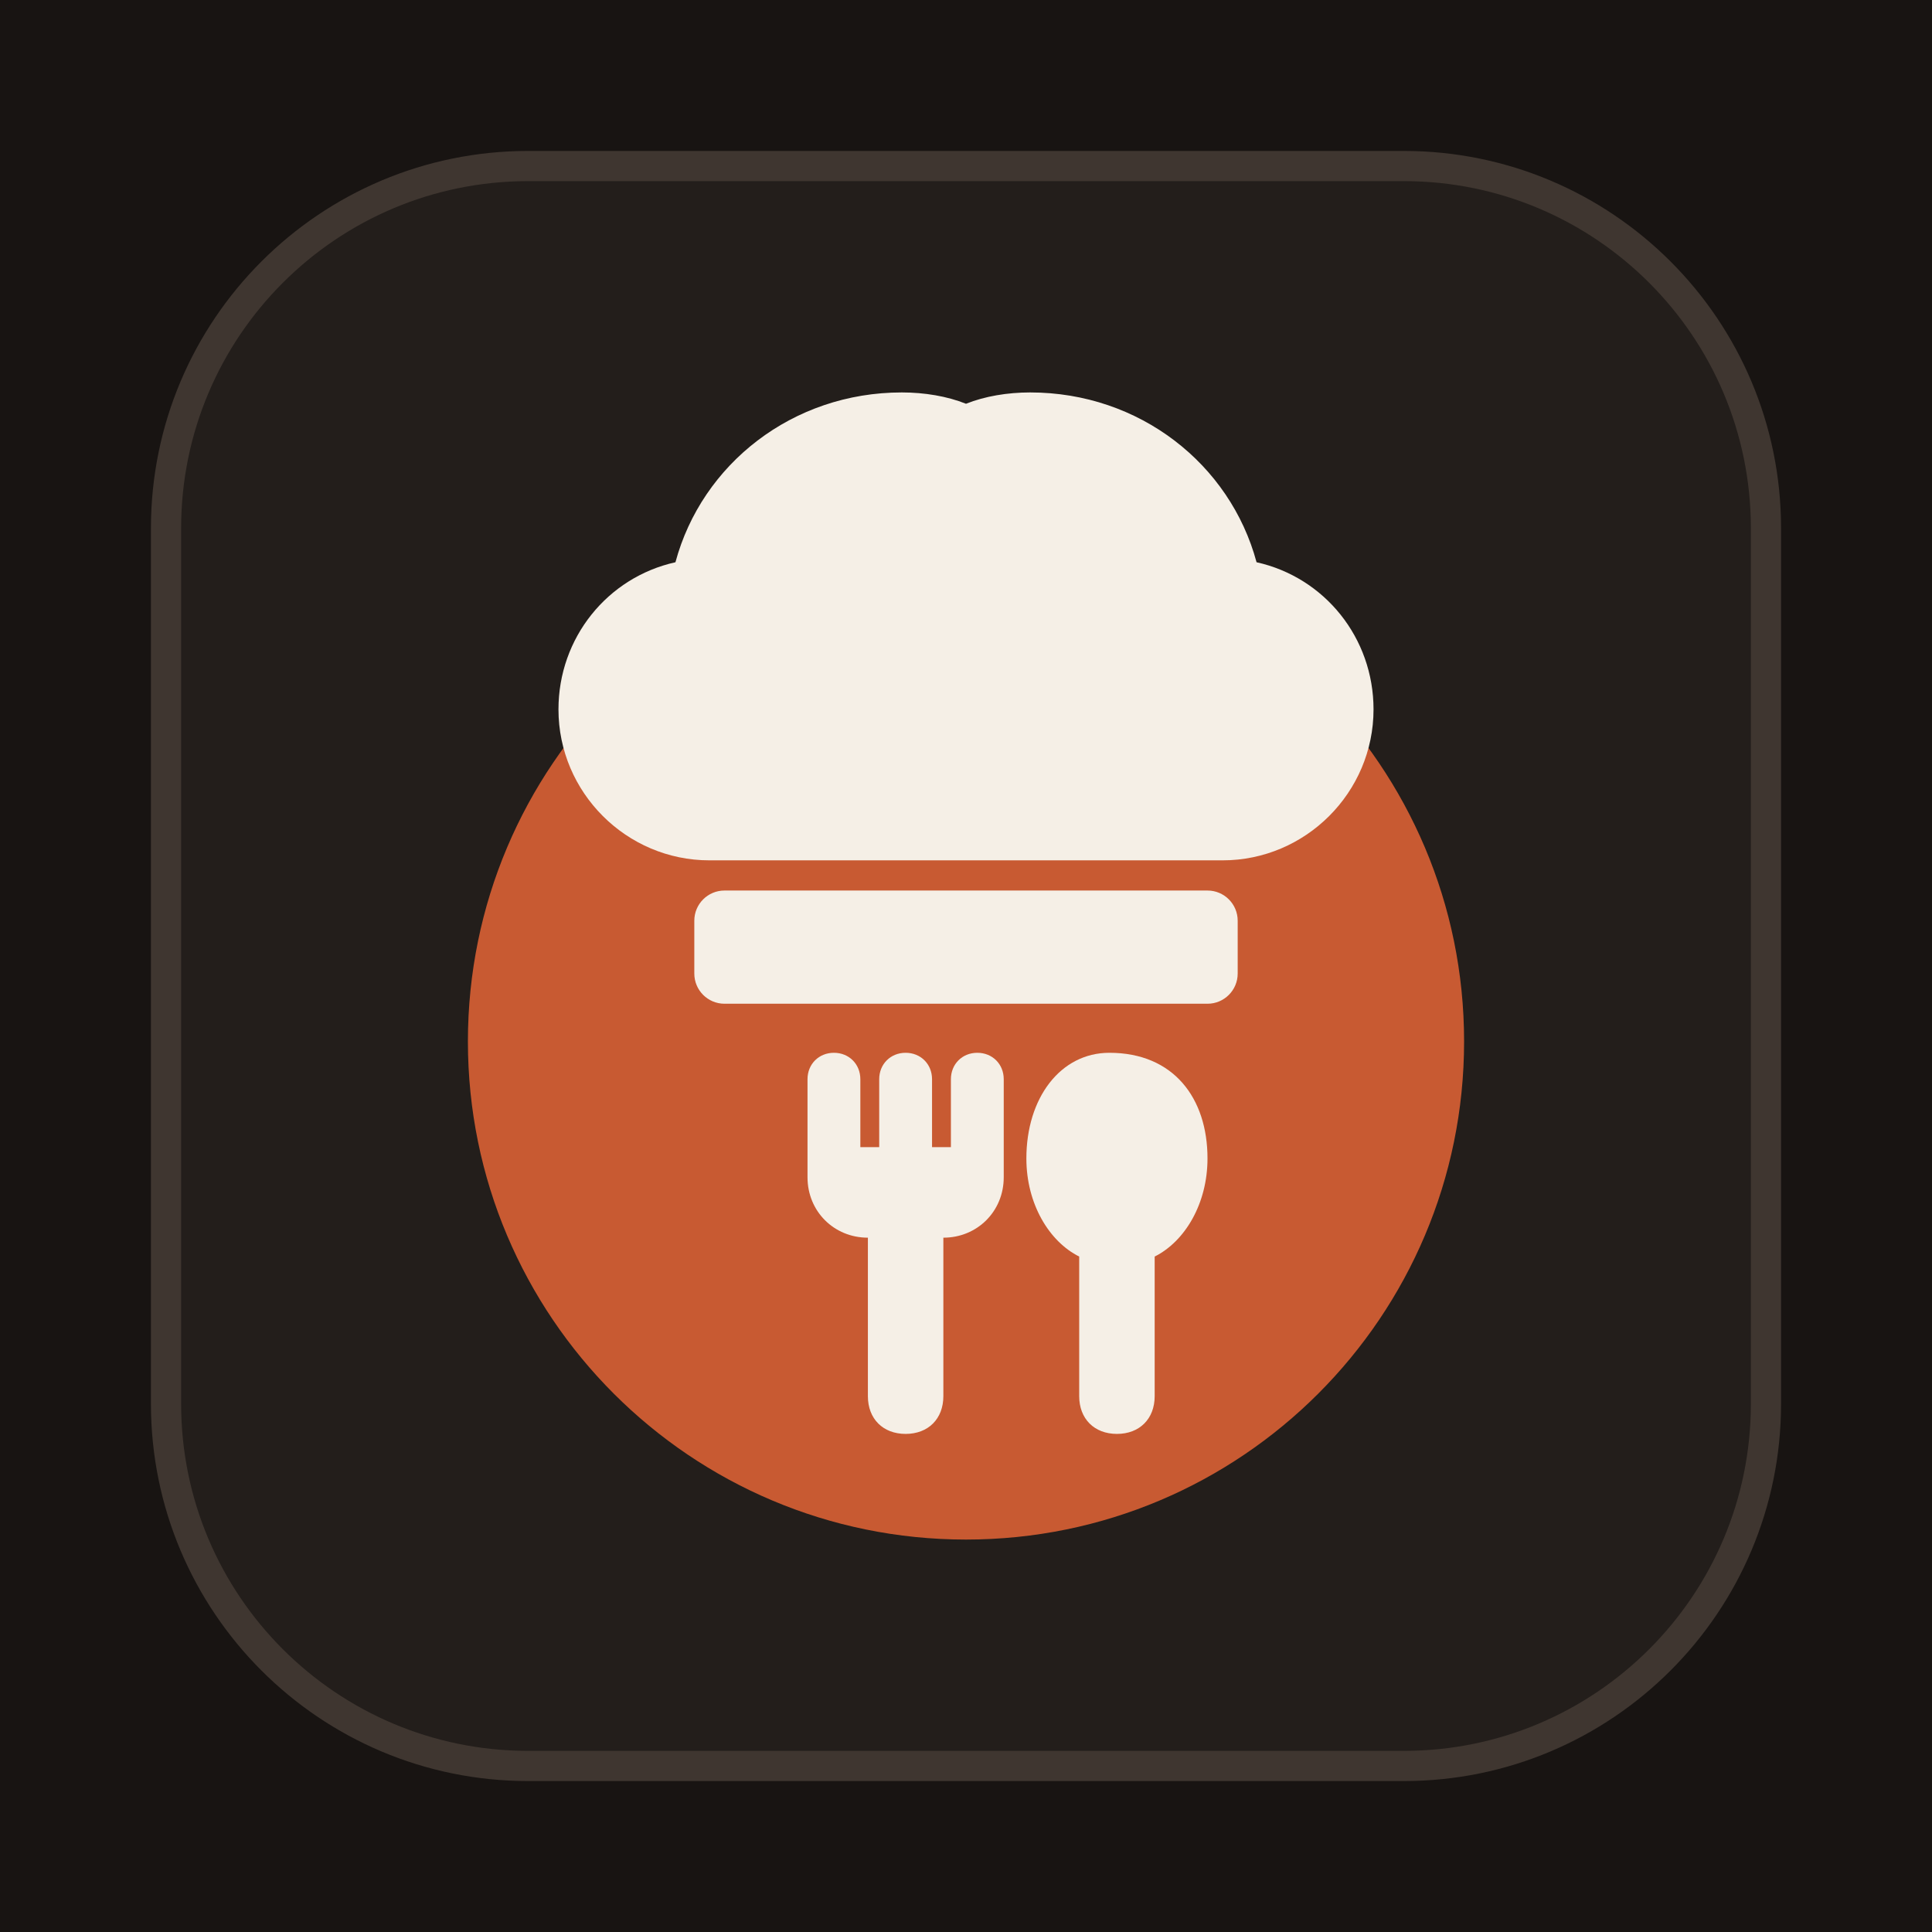
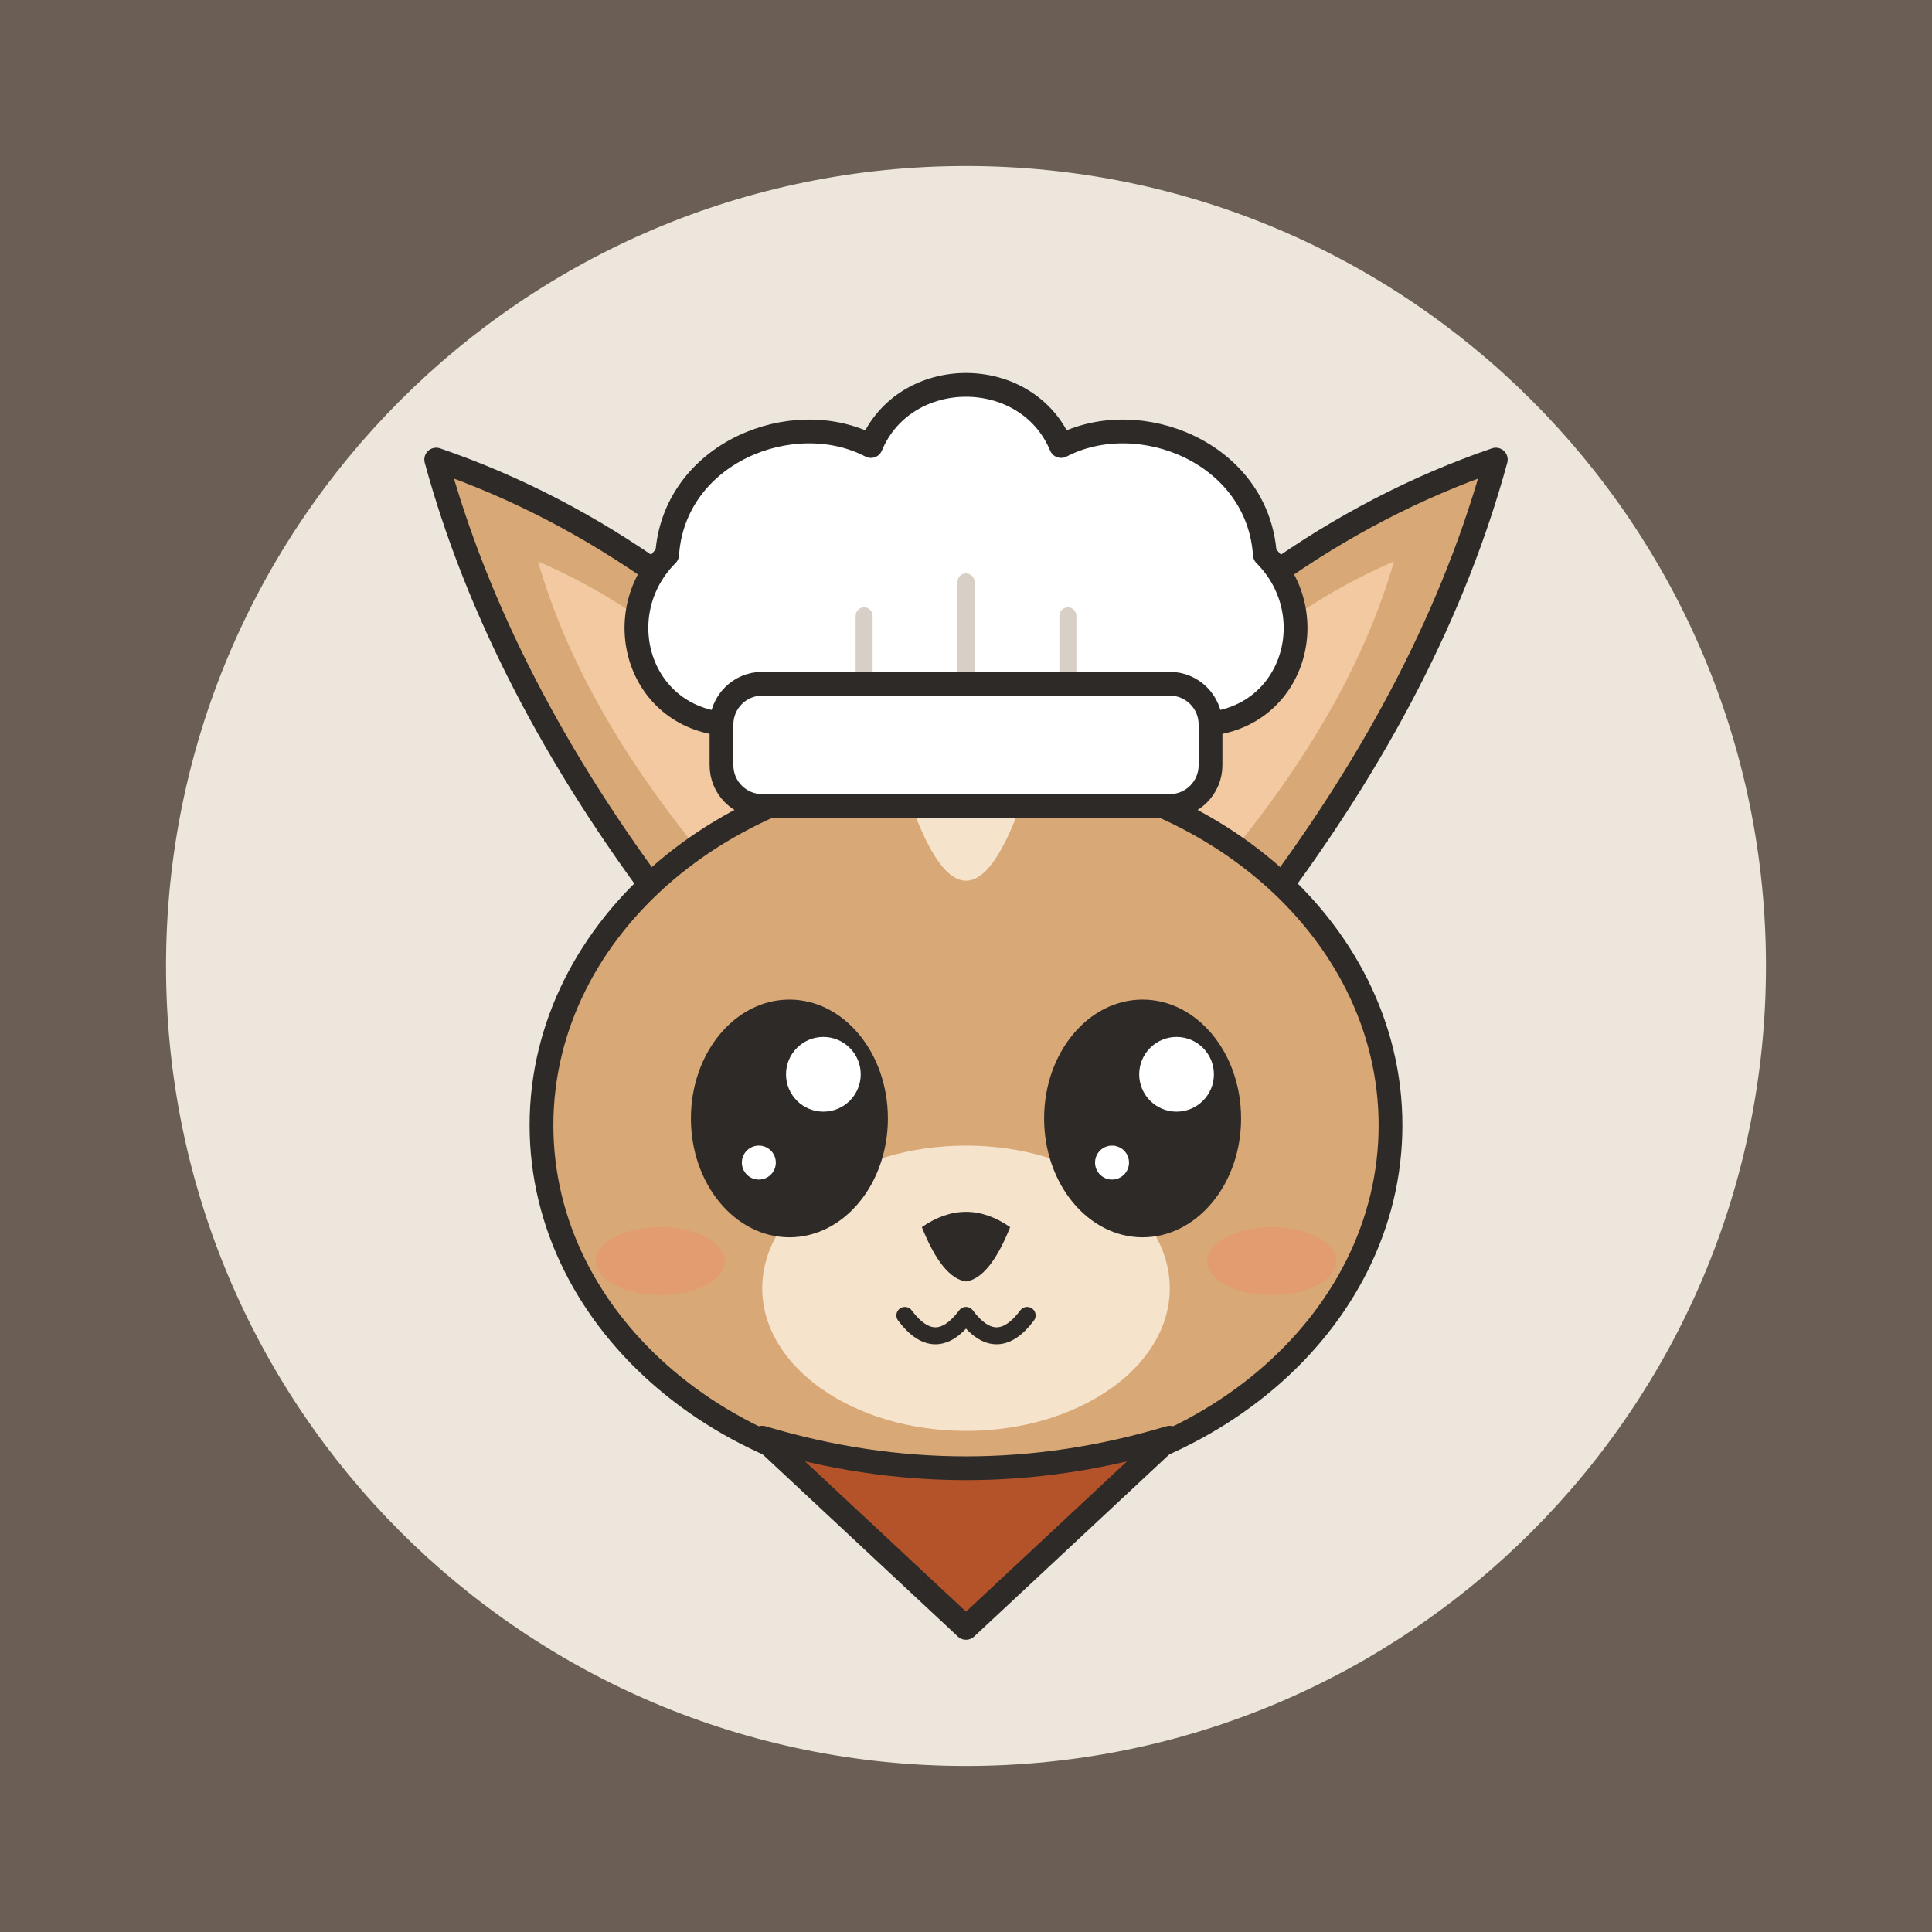
<svg xmlns="http://www.w3.org/2000/svg" viewBox="0 0 512 512">
-   <rect width="512" height="512" fill="#181412" />
-   <rect x="44" y="44" width="424" height="424" rx="96" fill="#231E1B" stroke="#3F3630" stroke-width="8" />
-   <circle cx="256" cy="276" r="132" fill="#C85A32" />
-   <path d="M188 228c-22 0-40-18-40-40 0-19 13-35 31-39 7-26 31-45 60-45 6 0 12 1 17 3 5-2 11-3 17-3 29 0 53 19 60 45 18 4 31 20 31 39 0 22-18 40-40 40H188z" fill="#F5EFE6" />
-   <rect x="184" y="236" width="144" height="30" rx="8" fill="#F5EFE6" />
-   <path d="M214 286v26c0 9 7 16 16 16v42c0 6 4 10 10 10s10-4 10-10v-42c9 0 16-7 16-16v-26c0-4-3-7-7-7s-7 3-7 7v18h-5v-18c0-4-3-7-7-7s-7 3-7 7v18h-5v-18c0-4-3-7-7-7s-7 3-7 7z" fill="#F5EFE6" />
-   <path d="M294 279c-13 0-22 12-22 28 0 12 6 22 14 26v37c0 6 4 10 10 10s10-4 10-10v-37c8-4 14-14 14-26 0-16-9-28-26-28z" fill="#F5EFE6" />
+   <rect width="512" height="512" fill="#6B5F55" />
+   <circle cx="256" cy="256" r="212" fill="#EDE6DC" />
+   <g transform="translate(256 282) scale(0.9) translate(-256 -282)" stroke="#2E2A27" stroke-width="7" stroke-linejoin="round" stroke-linecap="round">
+     <path d="M168 236 Q118 170 100 104 Q170 128 226 194 Z" fill="#D9A877" />
+     <path d="M344 236 Q394 170 412 104 Q342 128 286 194 Z" fill="#D9A877" />
+     <path d="M178 220 Q142 176 130 134 Q172 152 206 194 Z" fill="#F2C9A0" stroke="none" />
+     <path d="M334 220 Q370 176 382 134 Q340 152 306 194 Z" fill="#F2C9A0" stroke="none" />
+     <ellipse cx="256" cy="300" rx="125" ry="106" fill="#D9A877" />
+     <path d="M196 392 Q256 410 316 392 L256 448 Z" fill="#B4532A" />
+     <ellipse cx="256" cy="348" rx="60" ry="42" fill="#F6E3CC" stroke="none" />
+     <path d="M240 206 Q256 250 272 206 Z" fill="#F6E3CC" stroke="none" />
+     <path d="M188 182 C160 182 150 150 168 132 C170 102 205 88 228 100 C238 76 274 76 284 100 C307 88 342 102 344 132 C362 150 352 182 324 182 Z" fill="#FFFFFF" />
+     <path d="M226 150 V176 M256 140 V176 M286 150 V176" stroke="#D8D0C6" stroke-width="5" />
+     <rect x="184" y="170" width="144" height="36" rx="12" fill="#FFFFFF" />
+     <ellipse cx="204" cy="298" rx="29" ry="35" fill="#2E2A27" stroke="none" />
+     <ellipse cx="308" cy="298" rx="29" ry="35" fill="#2E2A27" stroke="none" />
+     <circle cx="214" cy="285" r="11" fill="#FFFFFF" stroke="none" />
+     <circle cx="318" cy="285" r="11" fill="#FFFFFF" stroke="none" />
+     <circle cx="195" cy="311" r="5" fill="#FFFFFF" stroke="none" />
+     <circle cx="299" cy="311" r="5" fill="#FFFFFF" stroke="none" />
+     <ellipse cx="166" cy="340" rx="19" ry="10" fill="#E8946A" opacity="0.6" stroke="none" />
+     <ellipse cx="346" cy="340" rx="19" ry="10" fill="#E8946A" opacity="0.6" stroke="none" />
+     <path d="M243 330 Q256 321 269 330 Q263 345 256 346 Q249 345 243 330 Z" fill="#2E2A27" stroke="none" />
+     <path d="M238 356 Q247 368 256 356 Q265 368 274 356" fill="none" stroke-width="5" />
+   </g>
</svg>
